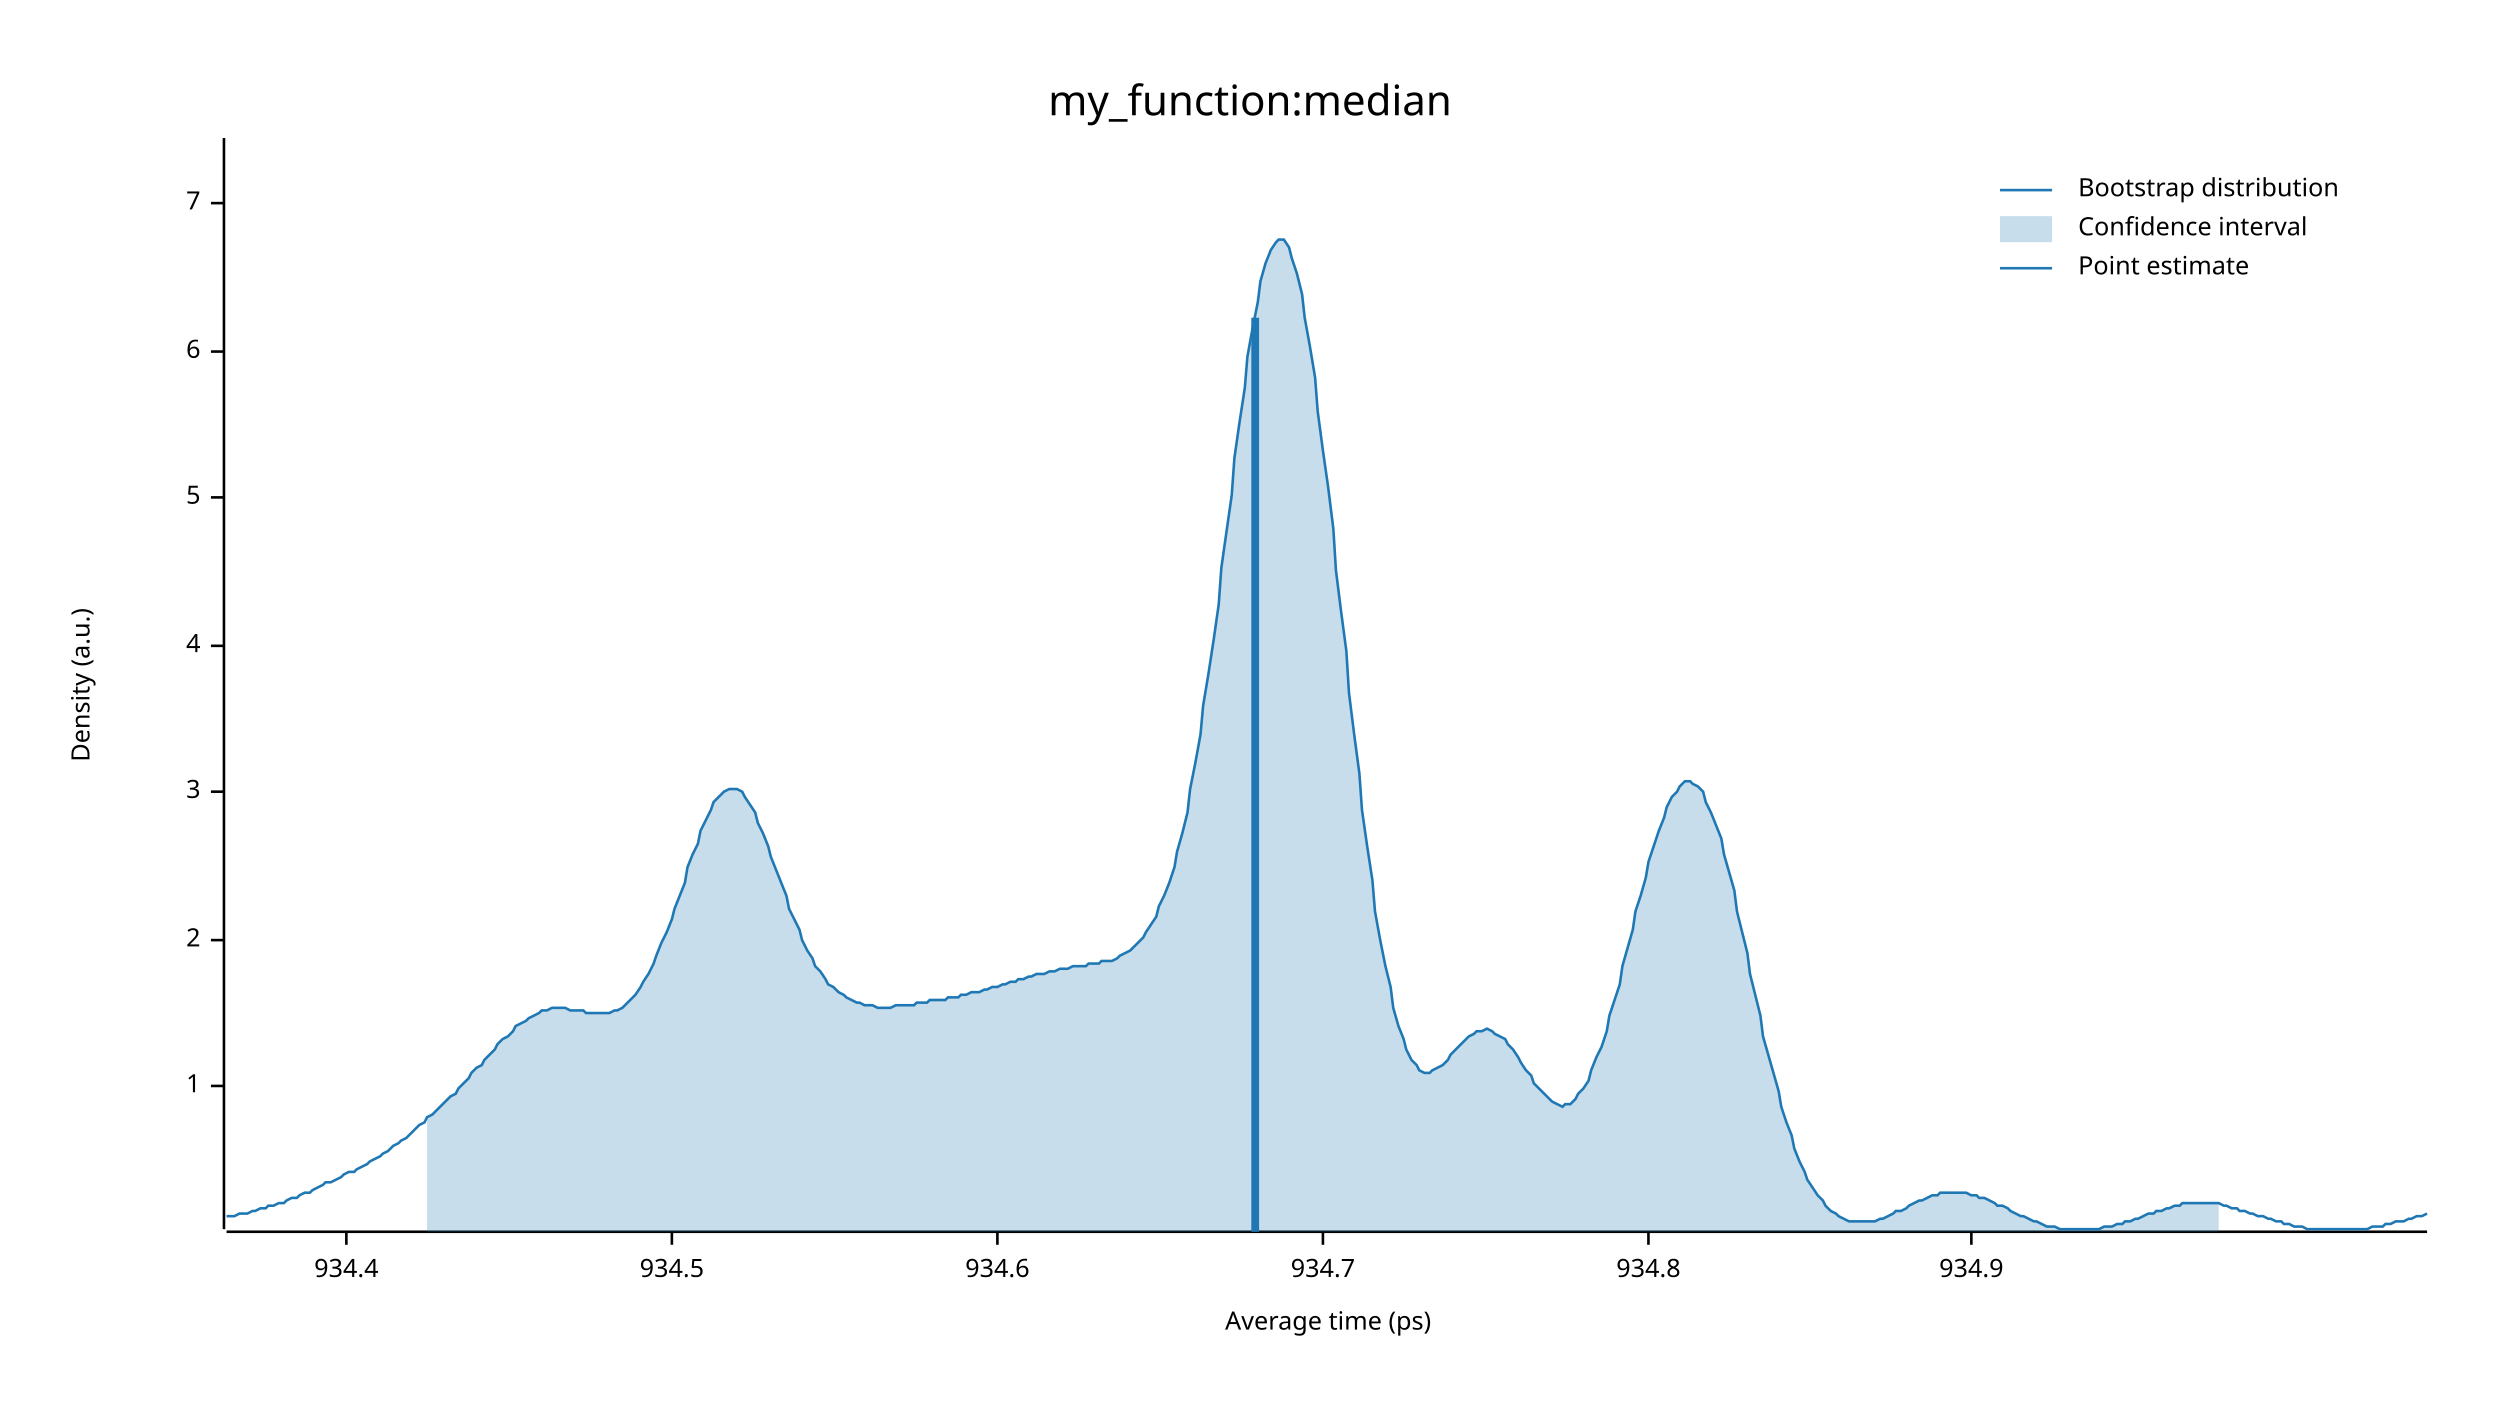
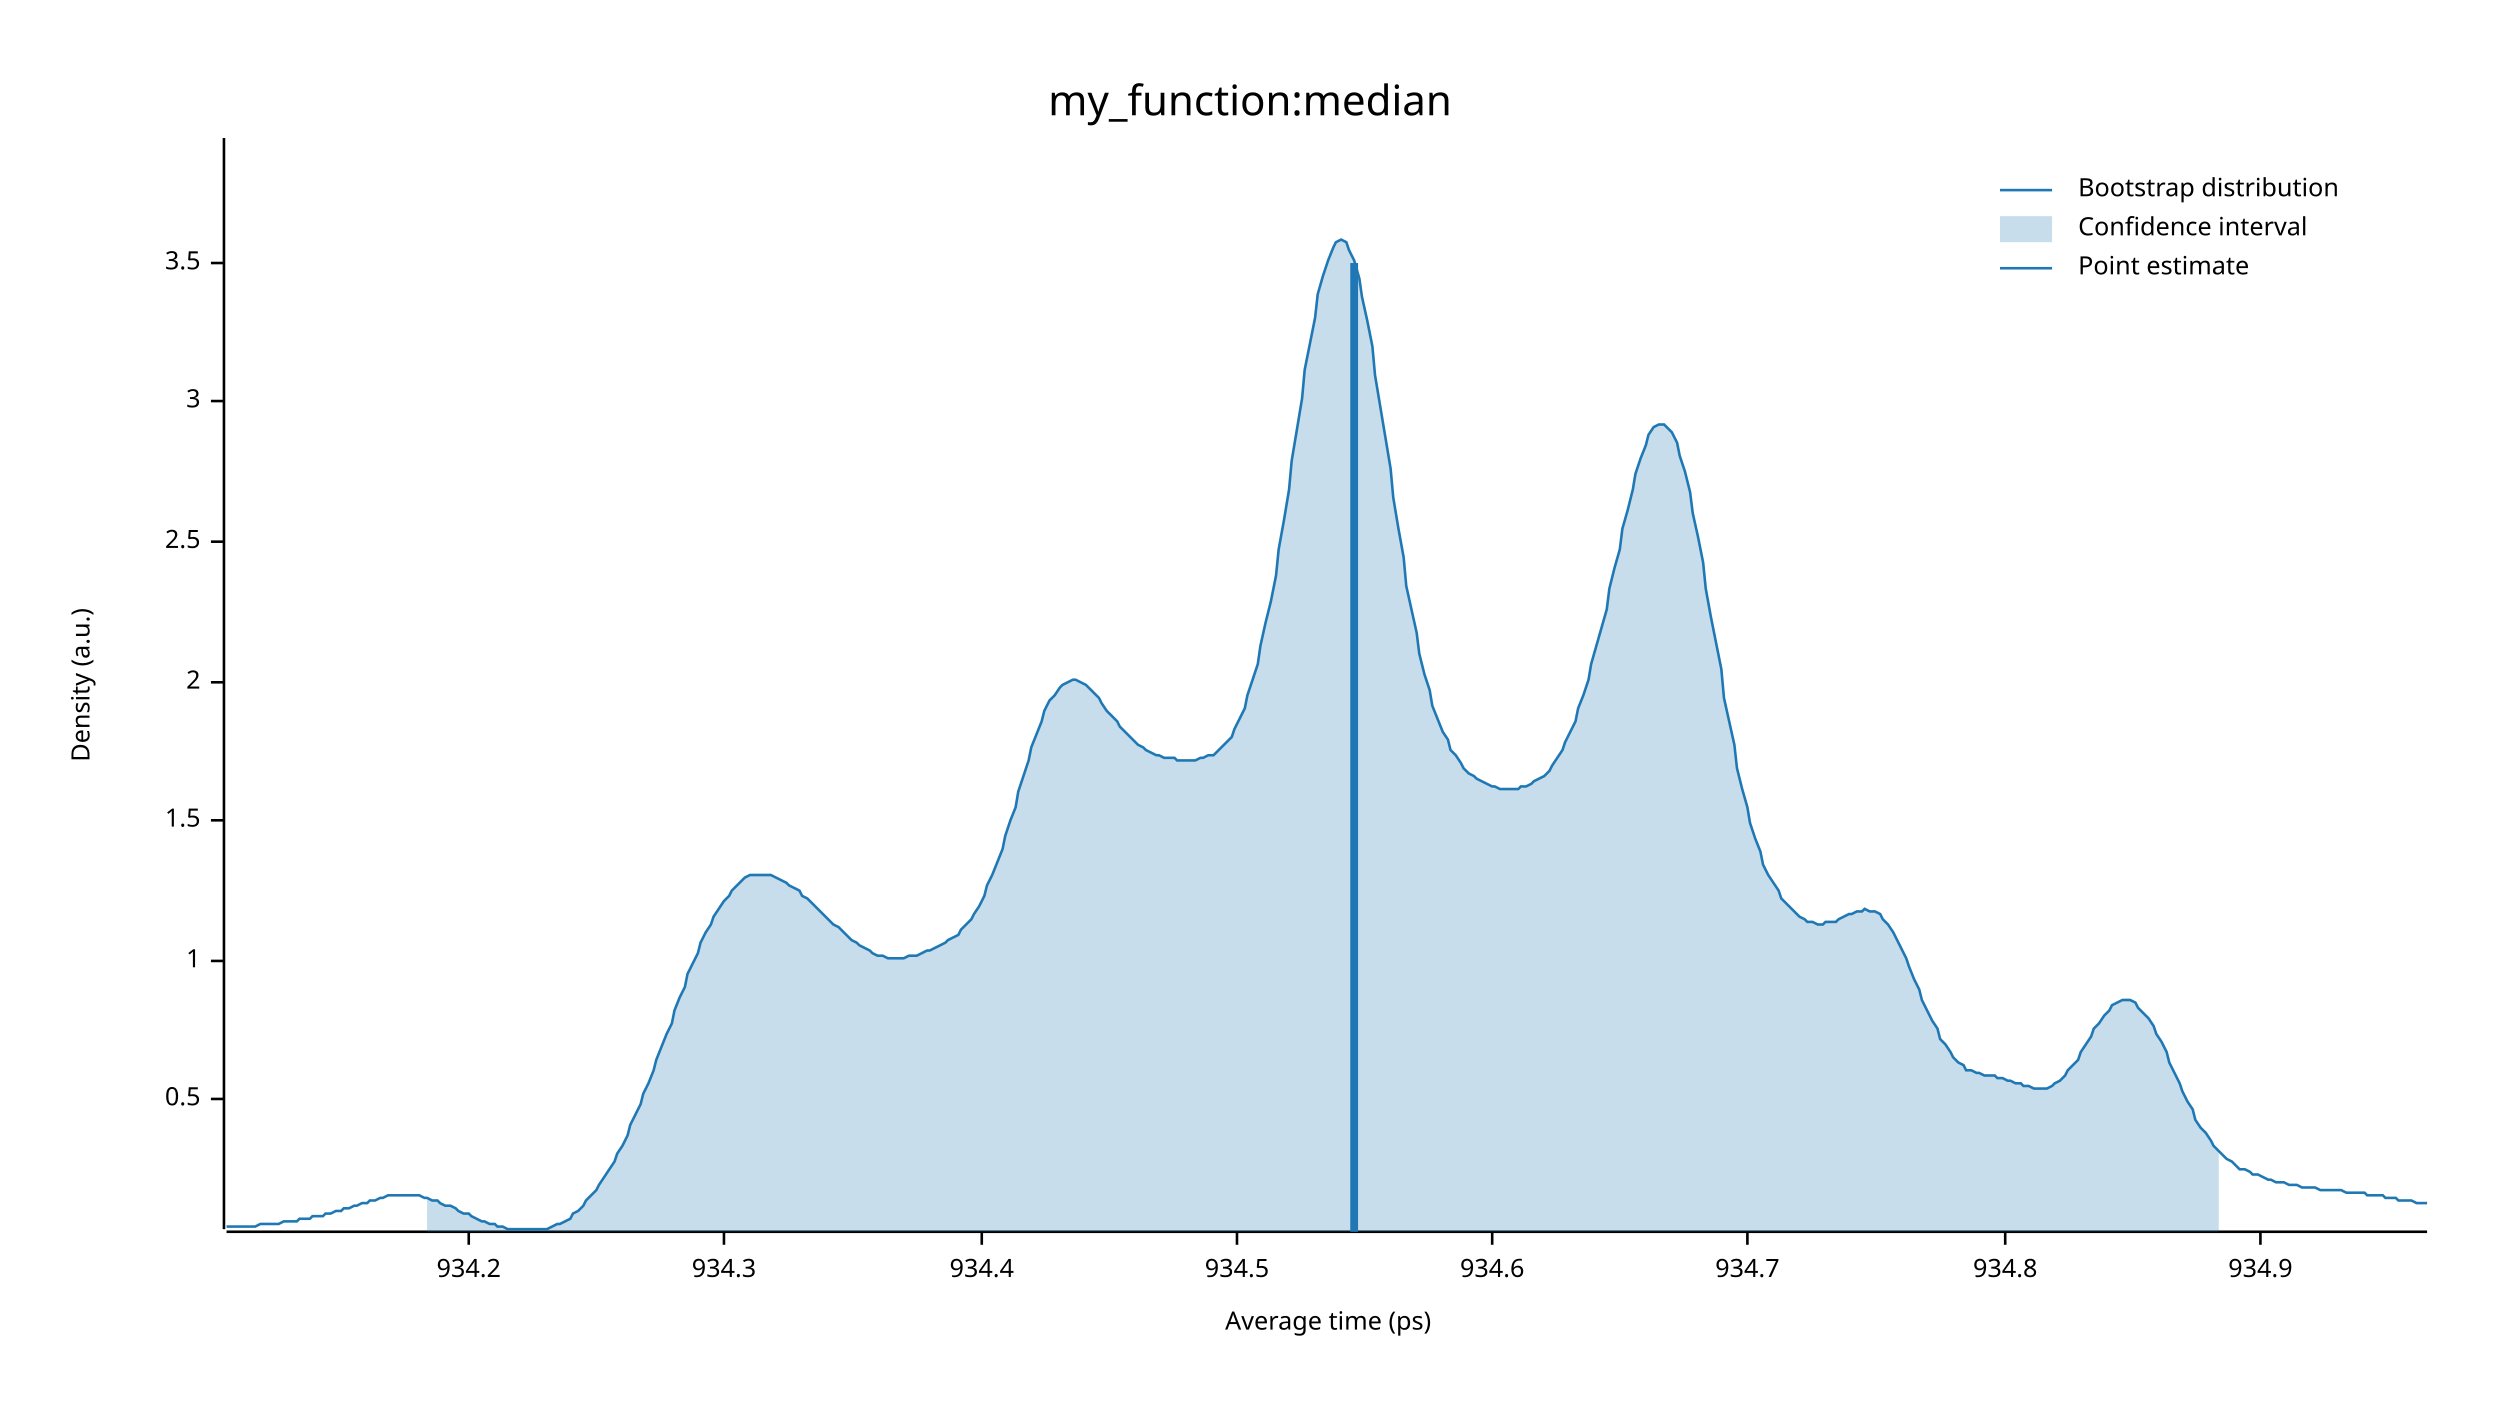
<svg xmlns="http://www.w3.org/2000/svg" width="960" height="540" viewBox="0 0 960 540">
  <text x="480" y="32" dy="0.76em" text-anchor="middle" font-family="sans-serif" font-size="16.129" opacity="1" fill="#000000">
my_function:median
</text>
  <text x="27" y="263" dy="0.76em" text-anchor="middle" font-family="sans-serif" font-size="9.677" opacity="1" fill="#000000" transform="rotate(270, 27, 263)">
Density (a.u.)
</text>
  <text x="510" y="513" dy="-0.5ex" text-anchor="middle" font-family="sans-serif" font-size="9.677" opacity="1" fill="#000000">
Average time (ps)
</text>
  <polyline fill="none" opacity="1" stroke="#000000" stroke-width="1" points="86,53 86,472 " />
-   <text x="77" y="417" dy="0.5ex" text-anchor="end" font-family="sans-serif" font-size="9.677" opacity="1" fill="#000000">
+   <text x="77" y="422" dy="0.5ex" text-anchor="end" font-family="sans-serif" font-size="9.677" opacity="1" fill="#000000">
+ 0.5
+ </text>
+   <polyline fill="none" opacity="1" stroke="#000000" stroke-width="1" points="81,422 86,422 " />
+   <text x="77" y="369" dy="0.5ex" text-anchor="end" font-family="sans-serif" font-size="9.677" opacity="1" fill="#000000">
1
</text>
-   <polyline fill="none" opacity="1" stroke="#000000" stroke-width="1" points="81,417 86,417 " />
-   <text x="77" y="361" dy="0.5ex" text-anchor="end" font-family="sans-serif" font-size="9.677" opacity="1" fill="#000000">
+   <polyline fill="none" opacity="1" stroke="#000000" stroke-width="1" points="81,369 86,369 " />
+   <text x="77" y="315" dy="0.5ex" text-anchor="end" font-family="sans-serif" font-size="9.677" opacity="1" fill="#000000">
+ 1.5
+ </text>
+   <polyline fill="none" opacity="1" stroke="#000000" stroke-width="1" points="81,315 86,315 " />
+   <text x="77" y="262" dy="0.5ex" text-anchor="end" font-family="sans-serif" font-size="9.677" opacity="1" fill="#000000">
2
</text>
-   <polyline fill="none" opacity="1" stroke="#000000" stroke-width="1" points="81,361 86,361 " />
-   <text x="77" y="304" dy="0.5ex" text-anchor="end" font-family="sans-serif" font-size="9.677" opacity="1" fill="#000000">
+   <polyline fill="none" opacity="1" stroke="#000000" stroke-width="1" points="81,262 86,262 " />
+   <text x="77" y="208" dy="0.5ex" text-anchor="end" font-family="sans-serif" font-size="9.677" opacity="1" fill="#000000">
+ 2.5
+ </text>
+   <polyline fill="none" opacity="1" stroke="#000000" stroke-width="1" points="81,208 86,208 " />
+   <text x="77" y="154" dy="0.5ex" text-anchor="end" font-family="sans-serif" font-size="9.677" opacity="1" fill="#000000">
3
</text>
-   <polyline fill="none" opacity="1" stroke="#000000" stroke-width="1" points="81,304 86,304 " />
-   <text x="77" y="248" dy="0.5ex" text-anchor="end" font-family="sans-serif" font-size="9.677" opacity="1" fill="#000000">
- 4
+   <polyline fill="none" opacity="1" stroke="#000000" stroke-width="1" points="81,154 86,154 " />
+   <text x="77" y="101" dy="0.5ex" text-anchor="end" font-family="sans-serif" font-size="9.677" opacity="1" fill="#000000">
+ 3.5
</text>
-   <polyline fill="none" opacity="1" stroke="#000000" stroke-width="1" points="81,248 86,248 " />
-   <text x="77" y="191" dy="0.5ex" text-anchor="end" font-family="sans-serif" font-size="9.677" opacity="1" fill="#000000">
- 5
+   <polyline fill="none" opacity="1" stroke="#000000" stroke-width="1" points="81,101 86,101 " />
+   <polyline fill="none" opacity="1" stroke="#000000" stroke-width="1" points="87,473 932,473 " />
+   <text x="180" y="483" dy="0.76em" text-anchor="middle" font-family="sans-serif" font-size="9.677" opacity="1" fill="#000000">
+ 934.2
</text>
-   <polyline fill="none" opacity="1" stroke="#000000" stroke-width="1" points="81,191 86,191 " />
-   <text x="77" y="135" dy="0.5ex" text-anchor="end" font-family="sans-serif" font-size="9.677" opacity="1" fill="#000000">
- 6
+   <polyline fill="none" opacity="1" stroke="#000000" stroke-width="1" points="180,473 180,478 " />
+   <text x="278" y="483" dy="0.76em" text-anchor="middle" font-family="sans-serif" font-size="9.677" opacity="1" fill="#000000">
+ 934.3
</text>
-   <polyline fill="none" opacity="1" stroke="#000000" stroke-width="1" points="81,135 86,135 " />
-   <text x="77" y="78" dy="0.5ex" text-anchor="end" font-family="sans-serif" font-size="9.677" opacity="1" fill="#000000">
- 7
- </text>
-   <polyline fill="none" opacity="1" stroke="#000000" stroke-width="1" points="81,78 86,78 " />
-   <polyline fill="none" opacity="1" stroke="#000000" stroke-width="1" points="87,473 932,473 " />
-   <text x="133" y="483" dy="0.76em" text-anchor="middle" font-family="sans-serif" font-size="9.677" opacity="1" fill="#000000">
+   <polyline fill="none" opacity="1" stroke="#000000" stroke-width="1" points="278,473 278,478 " />
+   <text x="377" y="483" dy="0.76em" text-anchor="middle" font-family="sans-serif" font-size="9.677" opacity="1" fill="#000000">
934.4
</text>
-   <polyline fill="none" opacity="1" stroke="#000000" stroke-width="1" points="133,473 133,478 " />
-   <text x="258" y="483" dy="0.76em" text-anchor="middle" font-family="sans-serif" font-size="9.677" opacity="1" fill="#000000">
+   <polyline fill="none" opacity="1" stroke="#000000" stroke-width="1" points="377,473 377,478 " />
+   <text x="475" y="483" dy="0.76em" text-anchor="middle" font-family="sans-serif" font-size="9.677" opacity="1" fill="#000000">
934.5
</text>
-   <polyline fill="none" opacity="1" stroke="#000000" stroke-width="1" points="258,473 258,478 " />
-   <text x="383" y="483" dy="0.76em" text-anchor="middle" font-family="sans-serif" font-size="9.677" opacity="1" fill="#000000">
+   <polyline fill="none" opacity="1" stroke="#000000" stroke-width="1" points="475,473 475,478 " />
+   <text x="573" y="483" dy="0.76em" text-anchor="middle" font-family="sans-serif" font-size="9.677" opacity="1" fill="#000000">
934.6
</text>
-   <polyline fill="none" opacity="1" stroke="#000000" stroke-width="1" points="383,473 383,478 " />
-   <text x="508" y="483" dy="0.76em" text-anchor="middle" font-family="sans-serif" font-size="9.677" opacity="1" fill="#000000">
+   <polyline fill="none" opacity="1" stroke="#000000" stroke-width="1" points="573,473 573,478 " />
+   <text x="671" y="483" dy="0.76em" text-anchor="middle" font-family="sans-serif" font-size="9.677" opacity="1" fill="#000000">
934.7
</text>
-   <polyline fill="none" opacity="1" stroke="#000000" stroke-width="1" points="508,473 508,478 " />
-   <text x="633" y="483" dy="0.76em" text-anchor="middle" font-family="sans-serif" font-size="9.677" opacity="1" fill="#000000">
+   <polyline fill="none" opacity="1" stroke="#000000" stroke-width="1" points="671,473 671,478 " />
+   <text x="770" y="483" dy="0.76em" text-anchor="middle" font-family="sans-serif" font-size="9.677" opacity="1" fill="#000000">
934.8
</text>
-   <polyline fill="none" opacity="1" stroke="#000000" stroke-width="1" points="633,473 633,478 " />
-   <text x="757" y="483" dy="0.76em" text-anchor="middle" font-family="sans-serif" font-size="9.677" opacity="1" fill="#000000">
+   <polyline fill="none" opacity="1" stroke="#000000" stroke-width="1" points="770,473 770,478 " />
+   <text x="868" y="483" dy="0.76em" text-anchor="middle" font-family="sans-serif" font-size="9.677" opacity="1" fill="#000000">
934.9
</text>
-   <polyline fill="none" opacity="1" stroke="#000000" stroke-width="1" points="757,473 757,478 " />
-   <polyline fill="none" opacity="1" stroke="#1F78B4" stroke-width="1" points="87,467 88,467 90,467 92,466 93,466 95,466 97,465 98,465 100,464 102,464 103,463 105,463 107,462 109,462 110,461 112,460 114,460 115,459 117,458 119,458 120,457 122,456 124,455 125,454 127,454 129,453 131,452 132,451 134,450 136,450 137,449 139,448 141,447 142,446 144,445 146,444 147,443 149,442 151,440 153,439 154,438 156,437 158,435 159,434 161,432 163,431 164,429 166,428 168,426 169,425 171,423 173,421 175,420 176,418 178,416 180,414 181,412 183,410 185,409 186,407 188,405 190,403 191,401 193,399 195,398 197,396 198,394 200,393 202,392 203,391 205,390 207,389 208,388 210,388 212,387 214,387 215,387 217,387 219,388 220,388 222,388 224,388 225,389 227,389 229,389 230,389 232,389 234,389 236,388 237,388 239,387 241,385 242,384 244,382 246,379 247,377 249,374 251,370 252,367 254,362 256,358 258,353 259,349 261,344 263,339 264,333 266,328 268,324 269,319 271,315 273,311 274,308 276,306 278,304 280,303 281,303 283,303 285,304 286,306 288,309 290,312 291,316 293,320 295,325 296,329 298,334 300,339 302,344 303,349 305,353 307,357 308,361 310,365 312,368 313,371 315,373 317,376 318,378 320,379 322,381 324,382 325,383 327,384 329,385 330,385 332,386 334,386 335,386 337,387 339,387 341,387 342,387 344,386 346,386 347,386 349,386 351,386 352,385 354,385 356,385 357,384 359,384 361,384 363,384 364,383 366,383 368,383 369,382 371,382 373,381 374,381 376,381 378,380 379,380 381,379 383,379 385,378 386,378 388,377 390,377 391,376 393,376 395,375 396,375 398,374 400,374 401,374 403,373 405,373 407,372 408,372 410,372 412,371 413,371 415,371 417,371 418,370 420,370 422,370 423,369 425,369 427,369 429,368 430,367 432,366 434,365 435,364 437,362 439,360 440,358 442,355 444,352 445,348 447,344 449,339 451,333 452,327 454,320 456,312 457,303 459,293 461,282 462,271 464,259 466,246 468,232 469,218 471,204 473,190 474,176 476,162 478,149 479,137 481,126 483,116 484,108 486,101 488,96 490,93 491,92 493,92 495,95 496,99 498,105 500,113 501,122 503,133 505,145 506,158 508,173 510,187 512,203 513,219 515,235 517,250 518,266 520,282 522,297 523,311 525,325 527,338 528,350 530,361 532,371 534,379 535,387 537,394 539,399 540,403 542,407 544,409 545,411 547,412 549,412 550,411 552,410 554,409 556,407 557,405 559,403 561,401 562,400 564,398 566,397 567,396 569,396 571,395 573,396 574,397 576,398 578,399 579,401 581,403 583,406 584,408 586,411 588,413 589,416 591,418 593,420 595,422 596,423 598,424 600,425 601,424 603,424 605,422 606,420 608,418 610,415 611,411 613,406 615,402 617,396 618,390 620,384 622,378 623,371 625,364 627,357 628,350 630,344 632,337 633,331 635,325 637,319 639,314 640,310 642,306 644,304 645,302 647,300 649,300 650,301 652,302 654,304 655,308 657,312 659,317 661,322 662,328 664,335 666,342 667,350 669,358 671,366 672,374 674,382 676,390 677,398 679,405 681,412 683,419 684,425 686,431 688,436 689,441 691,446 693,450 694,453 696,456 698,459 700,461 701,463 703,465 705,466 706,467 708,468 710,469 711,469 713,469 715,469 716,469 718,469 720,469 722,468 723,468 725,467 727,466 728,465 730,465 732,464 733,463 735,462 737,461 738,461 740,460 742,459 744,459 745,458 747,458 749,458 750,458 752,458 754,458 755,458 757,459 759,459 760,460 762,460 764,461 766,462 767,463 769,463 771,464 772,465 774,466 776,467 777,467 779,468 781,469 782,469 784,470 786,471 788,471 789,471 791,472 793,472 794,472 796,472 798,472 799,472 801,472 803,472 804,472 806,472 808,471 810,471 811,471 813,470 815,470 816,469 818,469 820,468 821,468 823,467 825,466 827,466 828,465 830,465 832,464 833,464 835,463 837,463 838,462 840,462 842,462 843,462 845,462 847,462 849,462 850,462 852,462 854,463 855,463 857,464 859,464 860,465 862,465 864,466 865,466 867,467 869,467 871,468 872,468 874,469 876,469 877,470 879,470 881,471 882,471 884,471 886,472 887,472 889,472 891,472 893,472 894,472 896,472 898,472 899,472 901,472 903,472 904,472 906,472 908,472 909,472 911,471 913,471 915,471 916,470 918,470 920,469 921,469 923,469 925,468 926,468 928,467 930,467 932,466 " />
-   <polygon opacity="0.25" fill="#1F78B4" points="164,429 166,428 168,426 169,425 171,423 173,421 175,420 176,418 178,416 180,414 181,412 183,410 185,409 186,407 188,405 190,403 191,401 193,399 195,398 197,396 198,394 200,393 202,392 203,391 205,390 207,389 208,388 210,388 212,387 214,387 215,387 217,387 219,388 220,388 222,388 224,388 225,389 227,389 229,389 230,389 232,389 234,389 236,388 237,388 239,387 241,385 242,384 244,382 246,379 247,377 249,374 251,370 252,367 254,362 256,358 258,353 259,349 261,344 263,339 264,333 266,328 268,324 269,319 271,315 273,311 274,308 276,306 278,304 280,303 281,303 283,303 285,304 286,306 288,309 290,312 291,316 293,320 295,325 296,329 298,334 300,339 302,344 303,349 305,353 307,357 308,361 310,365 312,368 313,371 315,373 317,376 318,378 320,379 322,381 324,382 325,383 327,384 329,385 330,385 332,386 334,386 335,386 337,387 339,387 341,387 342,387 344,386 346,386 347,386 349,386 351,386 352,385 354,385 356,385 357,384 359,384 361,384 363,384 364,383 366,383 368,383 369,382 371,382 373,381 374,381 376,381 378,380 379,380 381,379 383,379 385,378 386,378 388,377 390,377 391,376 393,376 395,375 396,375 398,374 400,374 401,374 403,373 405,373 407,372 408,372 410,372 412,371 413,371 415,371 417,371 418,370 420,370 422,370 423,369 425,369 427,369 429,368 430,367 432,366 434,365 435,364 437,362 439,360 440,358 442,355 444,352 445,348 447,344 449,339 451,333 452,327 454,320 456,312 457,303 459,293 461,282 462,271 464,259 466,246 468,232 469,218 471,204 473,190 474,176 476,162 478,149 479,137 481,126 483,116 484,108 486,101 488,96 490,93 491,92 493,92 495,95 496,99 498,105 500,113 501,122 503,133 505,145 506,158 508,173 510,187 512,203 513,219 515,235 517,250 518,266 520,282 522,297 523,311 525,325 527,338 528,350 530,361 532,371 534,379 535,387 537,394 539,399 540,403 542,407 544,409 545,411 547,412 549,412 550,411 552,410 554,409 556,407 557,405 559,403 561,401 562,400 564,398 566,397 567,396 569,396 571,395 573,396 574,397 576,398 578,399 579,401 581,403 583,406 584,408 586,411 588,413 589,416 591,418 593,420 595,422 596,423 598,424 600,425 601,424 603,424 605,422 606,420 608,418 610,415 611,411 613,406 615,402 617,396 618,390 620,384 622,378 623,371 625,364 627,357 628,350 630,344 632,337 633,331 635,325 637,319 639,314 640,310 642,306 644,304 645,302 647,300 649,300 650,301 652,302 654,304 655,308 657,312 659,317 661,322 662,328 664,335 666,342 667,350 669,358 671,366 672,374 674,382 676,390 677,398 679,405 681,412 683,419 684,425 686,431 688,436 689,441 691,446 693,450 694,453 696,456 698,459 700,461 701,463 703,465 705,466 706,467 708,468 710,469 711,469 713,469 715,469 716,469 718,469 720,469 722,468 723,468 725,467 727,466 728,465 730,465 732,464 733,463 735,462 737,461 738,461 740,460 742,459 744,459 745,458 747,458 749,458 750,458 752,458 754,458 755,458 757,459 759,459 760,460 762,460 764,461 766,462 767,463 769,463 771,464 772,465 774,466 776,467 777,467 779,468 781,469 782,469 784,470 786,471 788,471 789,471 791,472 793,472 794,472 796,472 798,472 799,472 801,472 803,472 804,472 806,472 808,471 810,471 811,471 813,470 815,470 816,469 818,469 820,468 821,468 823,467 825,466 827,466 828,465 830,465 832,464 833,464 835,463 837,463 838,462 840,462 842,462 843,462 845,462 847,462 849,462 850,462 852,462 852,473 164,473 " />
-   <polyline fill="none" opacity="1" stroke="#1F78B4" stroke-width="3" points="482,473 482,122 " />
+   <polyline fill="none" opacity="1" stroke="#000000" stroke-width="1" points="868,473 868,478 " />
+   <polyline fill="none" opacity="1" stroke="#1F78B4" stroke-width="1" points="87,471 88,471 90,471 92,471 93,471 95,471 97,471 98,471 100,470 102,470 103,470 105,470 107,470 109,469 110,469 112,469 114,469 115,468 117,468 119,468 120,467 122,467 124,467 125,466 127,466 129,465 131,465 132,464 134,464 136,463 137,463 139,462 141,462 142,461 144,461 146,460 147,460 149,459 151,459 153,459 154,459 156,459 158,459 159,459 161,459 163,460 164,460 166,461 168,461 169,462 171,463 173,463 175,464 176,465 178,466 180,466 181,467 183,468 185,469 186,469 188,470 190,470 191,471 193,471 195,472 197,472 198,472 200,472 202,472 203,472 205,472 207,472 208,472 210,472 212,471 214,470 215,470 217,469 219,468 220,466 222,465 224,463 225,461 227,459 229,457 230,455 232,452 234,449 236,446 237,443 239,440 241,436 242,432 244,428 246,424 247,420 249,416 251,411 252,407 254,402 256,397 258,393 259,388 261,383 263,379 264,374 266,370 268,366 269,362 271,358 273,355 274,352 276,349 278,346 280,344 281,342 283,340 285,338 286,337 288,336 290,336 291,336 293,336 295,336 296,336 298,337 300,338 302,339 303,340 305,341 307,342 308,344 310,345 312,347 313,348 315,350 317,352 318,353 320,355 322,356 324,358 325,359 327,361 329,362 330,363 332,364 334,365 335,366 337,367 339,367 341,368 342,368 344,368 346,368 347,368 349,367 351,367 352,367 354,366 356,365 357,365 359,364 361,363 363,362 364,361 366,360 368,359 369,357 371,355 373,353 374,351 376,348 378,344 379,340 381,336 383,331 385,326 386,321 388,315 390,310 391,304 393,298 395,292 396,287 398,282 400,277 401,273 403,269 405,267 407,264 408,263 410,262 412,261 413,261 415,262 417,263 418,264 420,266 422,268 423,270 425,273 427,275 429,277 430,279 432,281 434,283 435,284 437,286 439,287 440,288 442,289 444,290 445,290 447,291 449,291 451,291 452,292 454,292 456,292 457,292 459,292 461,291 462,291 464,290 466,290 468,288 469,287 471,285 473,283 474,280 476,276 478,272 479,267 481,261 483,255 484,248 486,239 488,231 490,221 491,211 493,200 495,188 496,177 498,165 500,153 501,142 503,132 505,122 506,113 508,106 510,100 512,95 513,93 515,92 517,93 518,96 520,100 522,107 523,114 525,123 527,133 528,144 530,156 532,168 534,180 535,191 537,203 539,214 540,225 542,234 544,243 545,251 547,259 549,265 550,271 552,276 554,281 556,284 557,288 559,290 561,293 562,295 564,297 566,298 567,299 569,300 571,301 573,302 574,302 576,303 578,303 579,303 581,303 583,303 584,302 586,302 588,301 589,300 591,299 593,298 595,296 596,294 598,291 600,288 601,285 603,281 605,277 606,272 608,267 610,261 611,255 613,248 615,241 617,234 618,226 620,218 622,211 623,203 625,196 627,188 628,182 630,176 632,171 633,167 635,164 637,163 639,163 640,164 642,166 644,170 645,175 647,181 649,189 650,197 652,206 654,216 655,226 657,237 659,247 661,257 662,268 664,277 666,286 667,295 669,303 671,310 672,316 674,322 676,327 677,332 679,336 681,339 683,342 684,345 686,347 688,349 689,350 691,352 693,353 694,354 696,354 698,355 700,355 701,354 703,354 705,354 706,353 708,352 710,351 711,351 713,350 715,350 716,349 718,350 720,350 722,351 723,353 725,355 727,358 728,360 730,364 732,368 733,371 735,376 737,380 738,384 740,388 742,392 744,395 745,399 747,401 749,404 750,406 752,408 754,409 755,411 757,411 759,412 760,412 762,413 764,413 766,413 767,414 769,414 771,415 772,415 774,416 776,416 777,417 779,417 781,418 782,418 784,418 786,418 788,417 789,416 791,415 793,413 794,411 796,409 798,407 799,404 801,401 803,398 804,395 806,393 808,390 810,388 811,386 813,385 815,384 816,384 818,384 820,385 821,387 823,389 825,391 827,394 828,397 830,400 832,404 833,408 835,412 837,416 838,419 840,423 842,426 843,430 845,433 847,435 849,438 850,440 852,442 854,444 855,445 857,446 859,448 860,449 862,449 864,450 865,451 867,451 869,452 871,453 872,453 874,454 876,454 877,454 879,455 881,455 882,455 884,456 886,456 887,456 889,456 891,457 893,457 894,457 896,457 898,457 899,457 901,458 903,458 904,458 906,458 908,458 909,459 911,459 913,459 915,459 916,460 918,460 920,460 921,461 923,461 925,461 926,461 928,462 930,462 932,462 " />
+   <polygon opacity="0.25" fill="#1F78B4" points="164,460 166,461 168,461 169,462 171,463 173,463 175,464 176,465 178,466 180,466 181,467 183,468 185,469 186,469 188,470 190,470 191,471 193,471 195,472 197,472 198,472 200,472 202,472 203,472 205,472 207,472 208,472 210,472 212,471 214,470 215,470 217,469 219,468 220,466 222,465 224,463 225,461 227,459 229,457 230,455 232,452 234,449 236,446 237,443 239,440 241,436 242,432 244,428 246,424 247,420 249,416 251,411 252,407 254,402 256,397 258,393 259,388 261,383 263,379 264,374 266,370 268,366 269,362 271,358 273,355 274,352 276,349 278,346 280,344 281,342 283,340 285,338 286,337 288,336 290,336 291,336 293,336 295,336 296,336 298,337 300,338 302,339 303,340 305,341 307,342 308,344 310,345 312,347 313,348 315,350 317,352 318,353 320,355 322,356 324,358 325,359 327,361 329,362 330,363 332,364 334,365 335,366 337,367 339,367 341,368 342,368 344,368 346,368 347,368 349,367 351,367 352,367 354,366 356,365 357,365 359,364 361,363 363,362 364,361 366,360 368,359 369,357 371,355 373,353 374,351 376,348 378,344 379,340 381,336 383,331 385,326 386,321 388,315 390,310 391,304 393,298 395,292 396,287 398,282 400,277 401,273 403,269 405,267 407,264 408,263 410,262 412,261 413,261 415,262 417,263 418,264 420,266 422,268 423,270 425,273 427,275 429,277 430,279 432,281 434,283 435,284 437,286 439,287 440,288 442,289 444,290 445,290 447,291 449,291 451,291 452,292 454,292 456,292 457,292 459,292 461,291 462,291 464,290 466,290 468,288 469,287 471,285 473,283 474,280 476,276 478,272 479,267 481,261 483,255 484,248 486,239 488,231 490,221 491,211 493,200 495,188 496,177 498,165 500,153 501,142 503,132 505,122 506,113 508,106 510,100 512,95 513,93 515,92 517,93 518,96 520,100 522,107 523,114 525,123 527,133 528,144 530,156 532,168 534,180 535,191 537,203 539,214 540,225 542,234 544,243 545,251 547,259 549,265 550,271 552,276 554,281 556,284 557,288 559,290 561,293 562,295 564,297 566,298 567,299 569,300 571,301 573,302 574,302 576,303 578,303 579,303 581,303 583,303 584,302 586,302 588,301 589,300 591,299 593,298 595,296 596,294 598,291 600,288 601,285 603,281 605,277 606,272 608,267 610,261 611,255 613,248 615,241 617,234 618,226 620,218 622,211 623,203 625,196 627,188 628,182 630,176 632,171 633,167 635,164 637,163 639,163 640,164 642,166 644,170 645,175 647,181 649,189 650,197 652,206 654,216 655,226 657,237 659,247 661,257 662,268 664,277 666,286 667,295 669,303 671,310 672,316 674,322 676,327 677,332 679,336 681,339 683,342 684,345 686,347 688,349 689,350 691,352 693,353 694,354 696,354 698,355 700,355 701,354 703,354 705,354 706,353 708,352 710,351 711,351 713,350 715,350 716,349 718,350 720,350 722,351 723,353 725,355 727,358 728,360 730,364 732,368 733,371 735,376 737,380 738,384 740,388 742,392 744,395 745,399 747,401 749,404 750,406 752,408 754,409 755,411 757,411 759,412 760,412 762,413 764,413 766,413 767,414 769,414 771,415 772,415 774,416 776,416 777,417 779,417 781,418 782,418 784,418 786,418 788,417 789,416 791,415 793,413 794,411 796,409 798,407 799,404 801,401 803,398 804,395 806,393 808,390 810,388 811,386 813,385 815,384 816,384 818,384 820,385 821,387 823,389 825,391 827,394 828,397 830,400 832,404 833,408 835,412 837,416 838,419 840,423 842,426 843,430 845,433 847,435 849,438 850,440 852,442 852,473 164,473 " />
+   <polyline fill="none" opacity="1" stroke="#1F78B4" stroke-width="3" points="520,473 520,101 " />
  <text x="798" y="68" dy="0.76em" text-anchor="start" font-family="sans-serif" font-size="9.677" opacity="1" fill="#000000">
Bootstrap distribution
</text>
  <text x="798" y="83" dy="0.76em" text-anchor="start" font-family="sans-serif" font-size="9.677" opacity="1" fill="#000000">
Confidence interval
</text>
  <text x="798" y="98" dy="0.76em" text-anchor="start" font-family="sans-serif" font-size="9.677" opacity="1" fill="#000000">
Point estimate
</text>
  <polyline fill="none" opacity="1" stroke="#1F78B4" stroke-width="1" points="768,73 788,73 " />
  <rect x="768" y="83" width="20" height="10" opacity="0.25" fill="#1F78B4" stroke="none" />
  <polyline fill="none" opacity="1" stroke="#1F78B4" stroke-width="1" points="768,103 788,103 " />
</svg>
